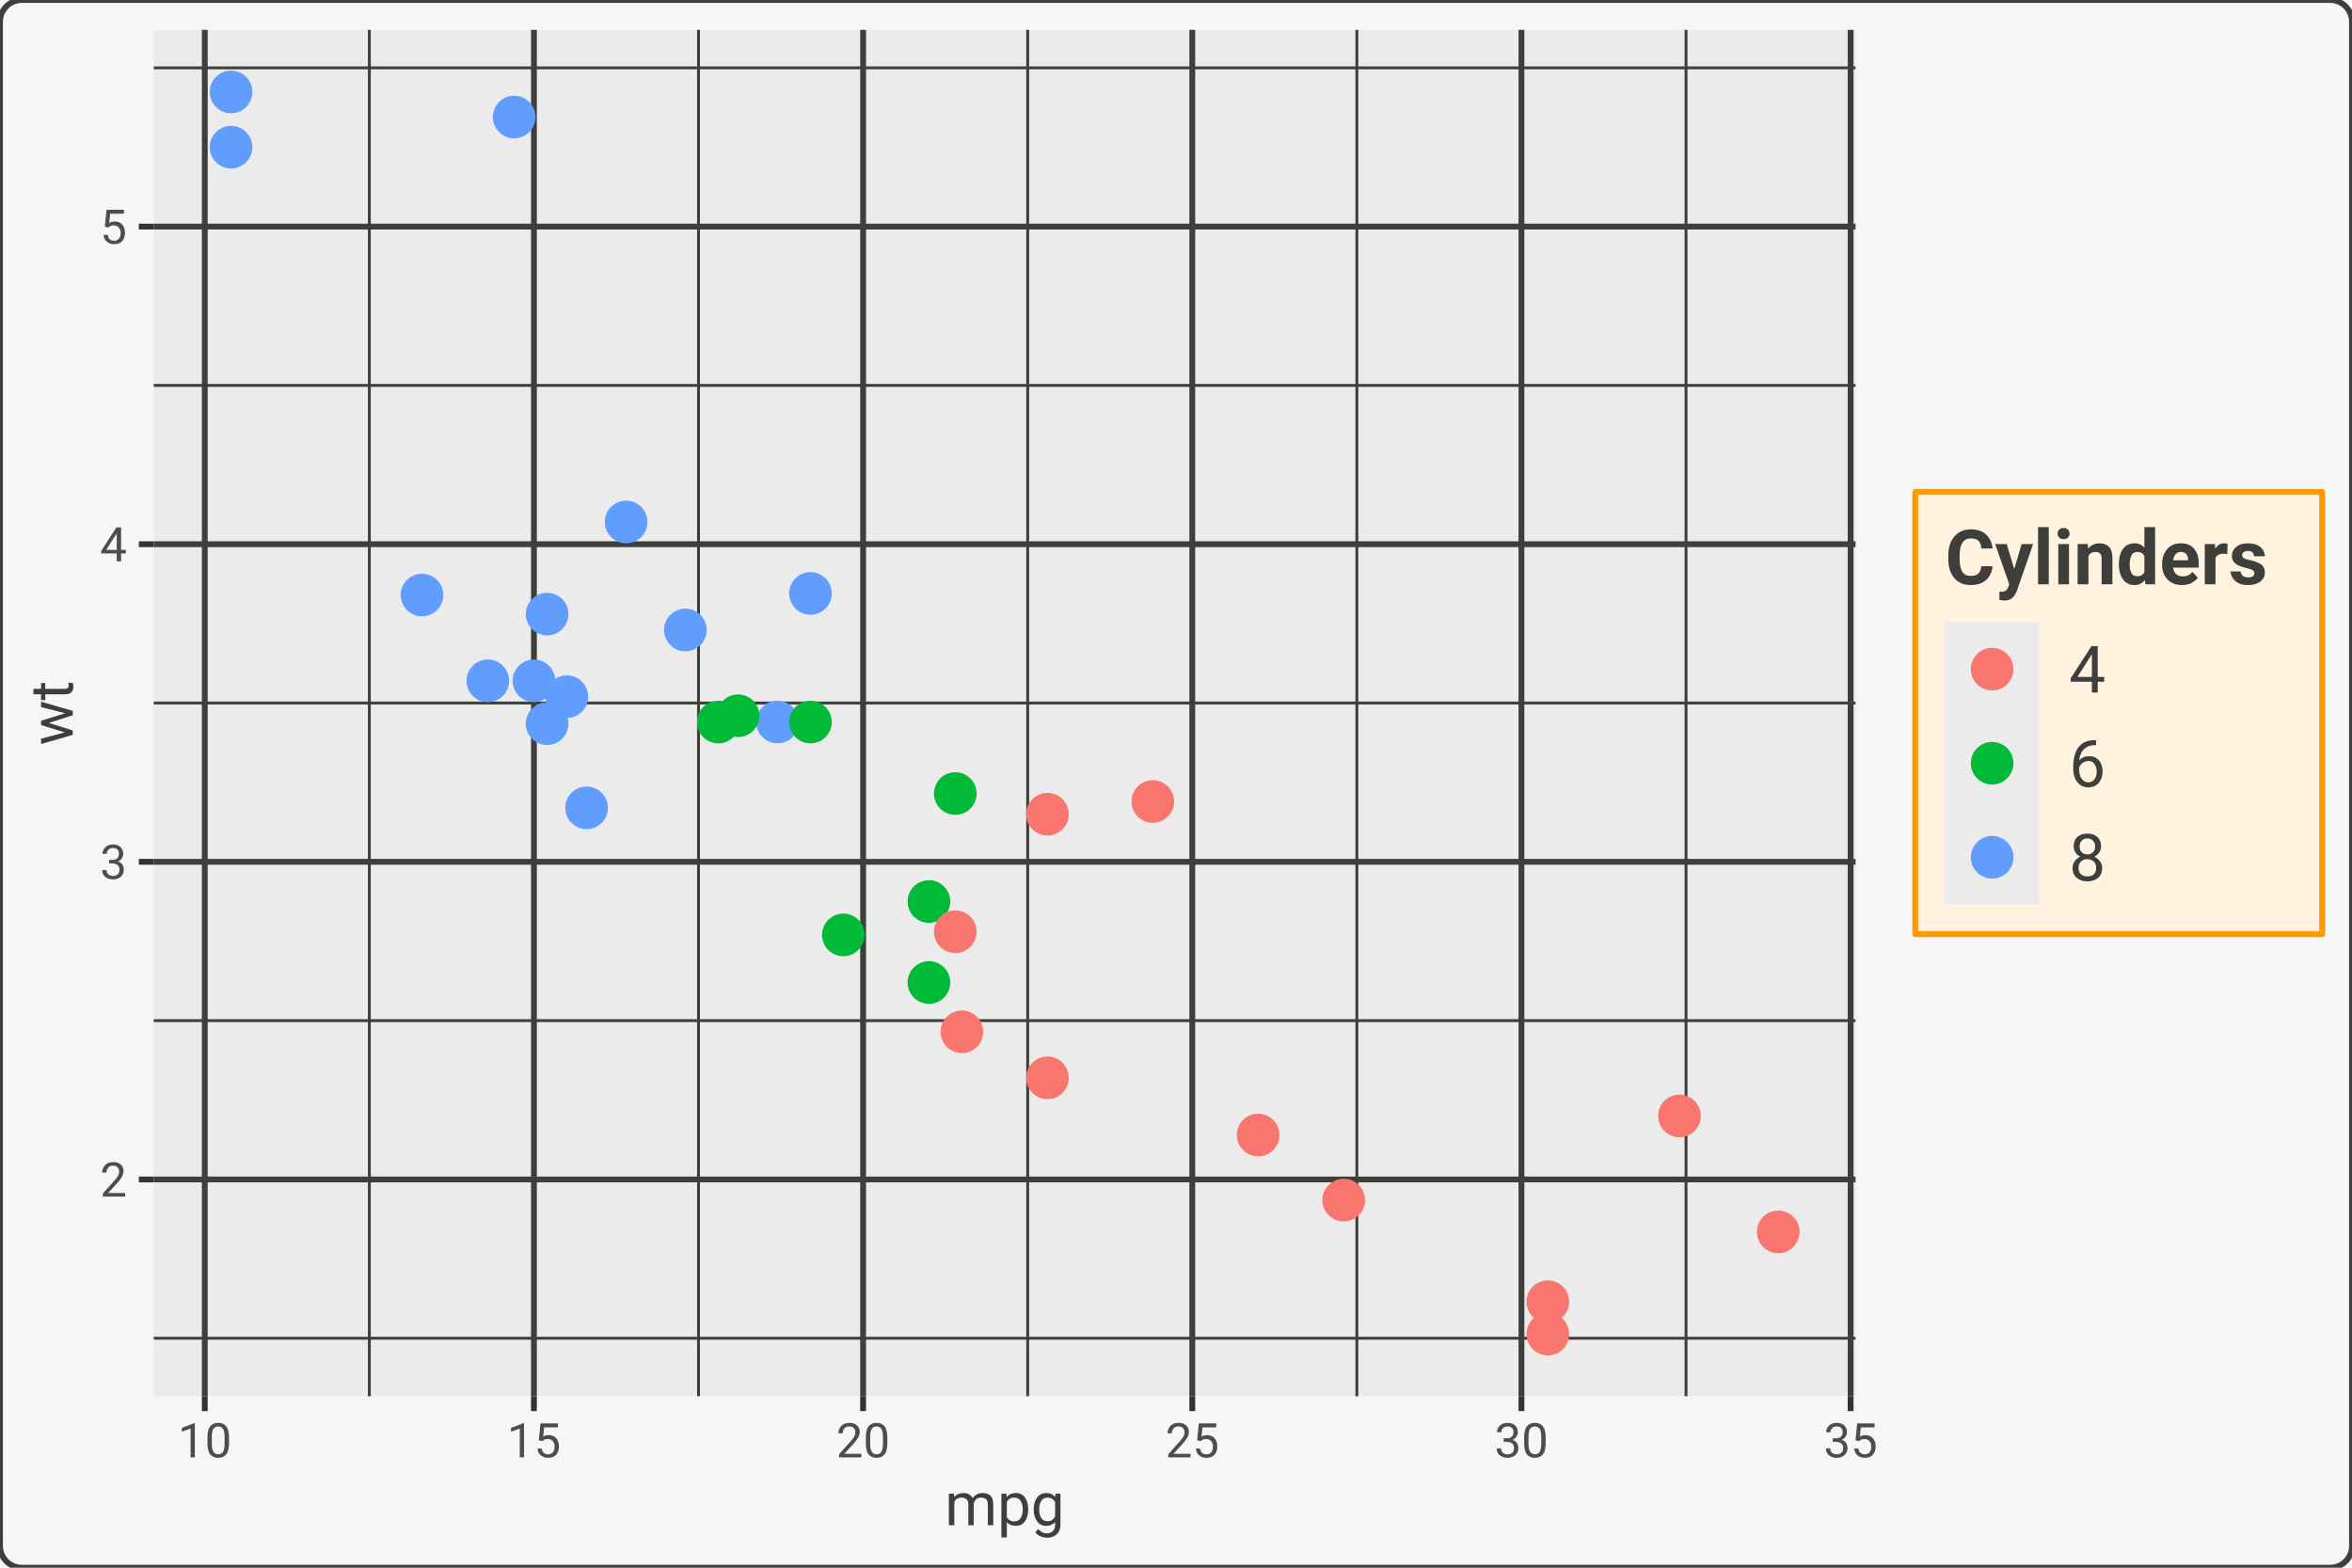
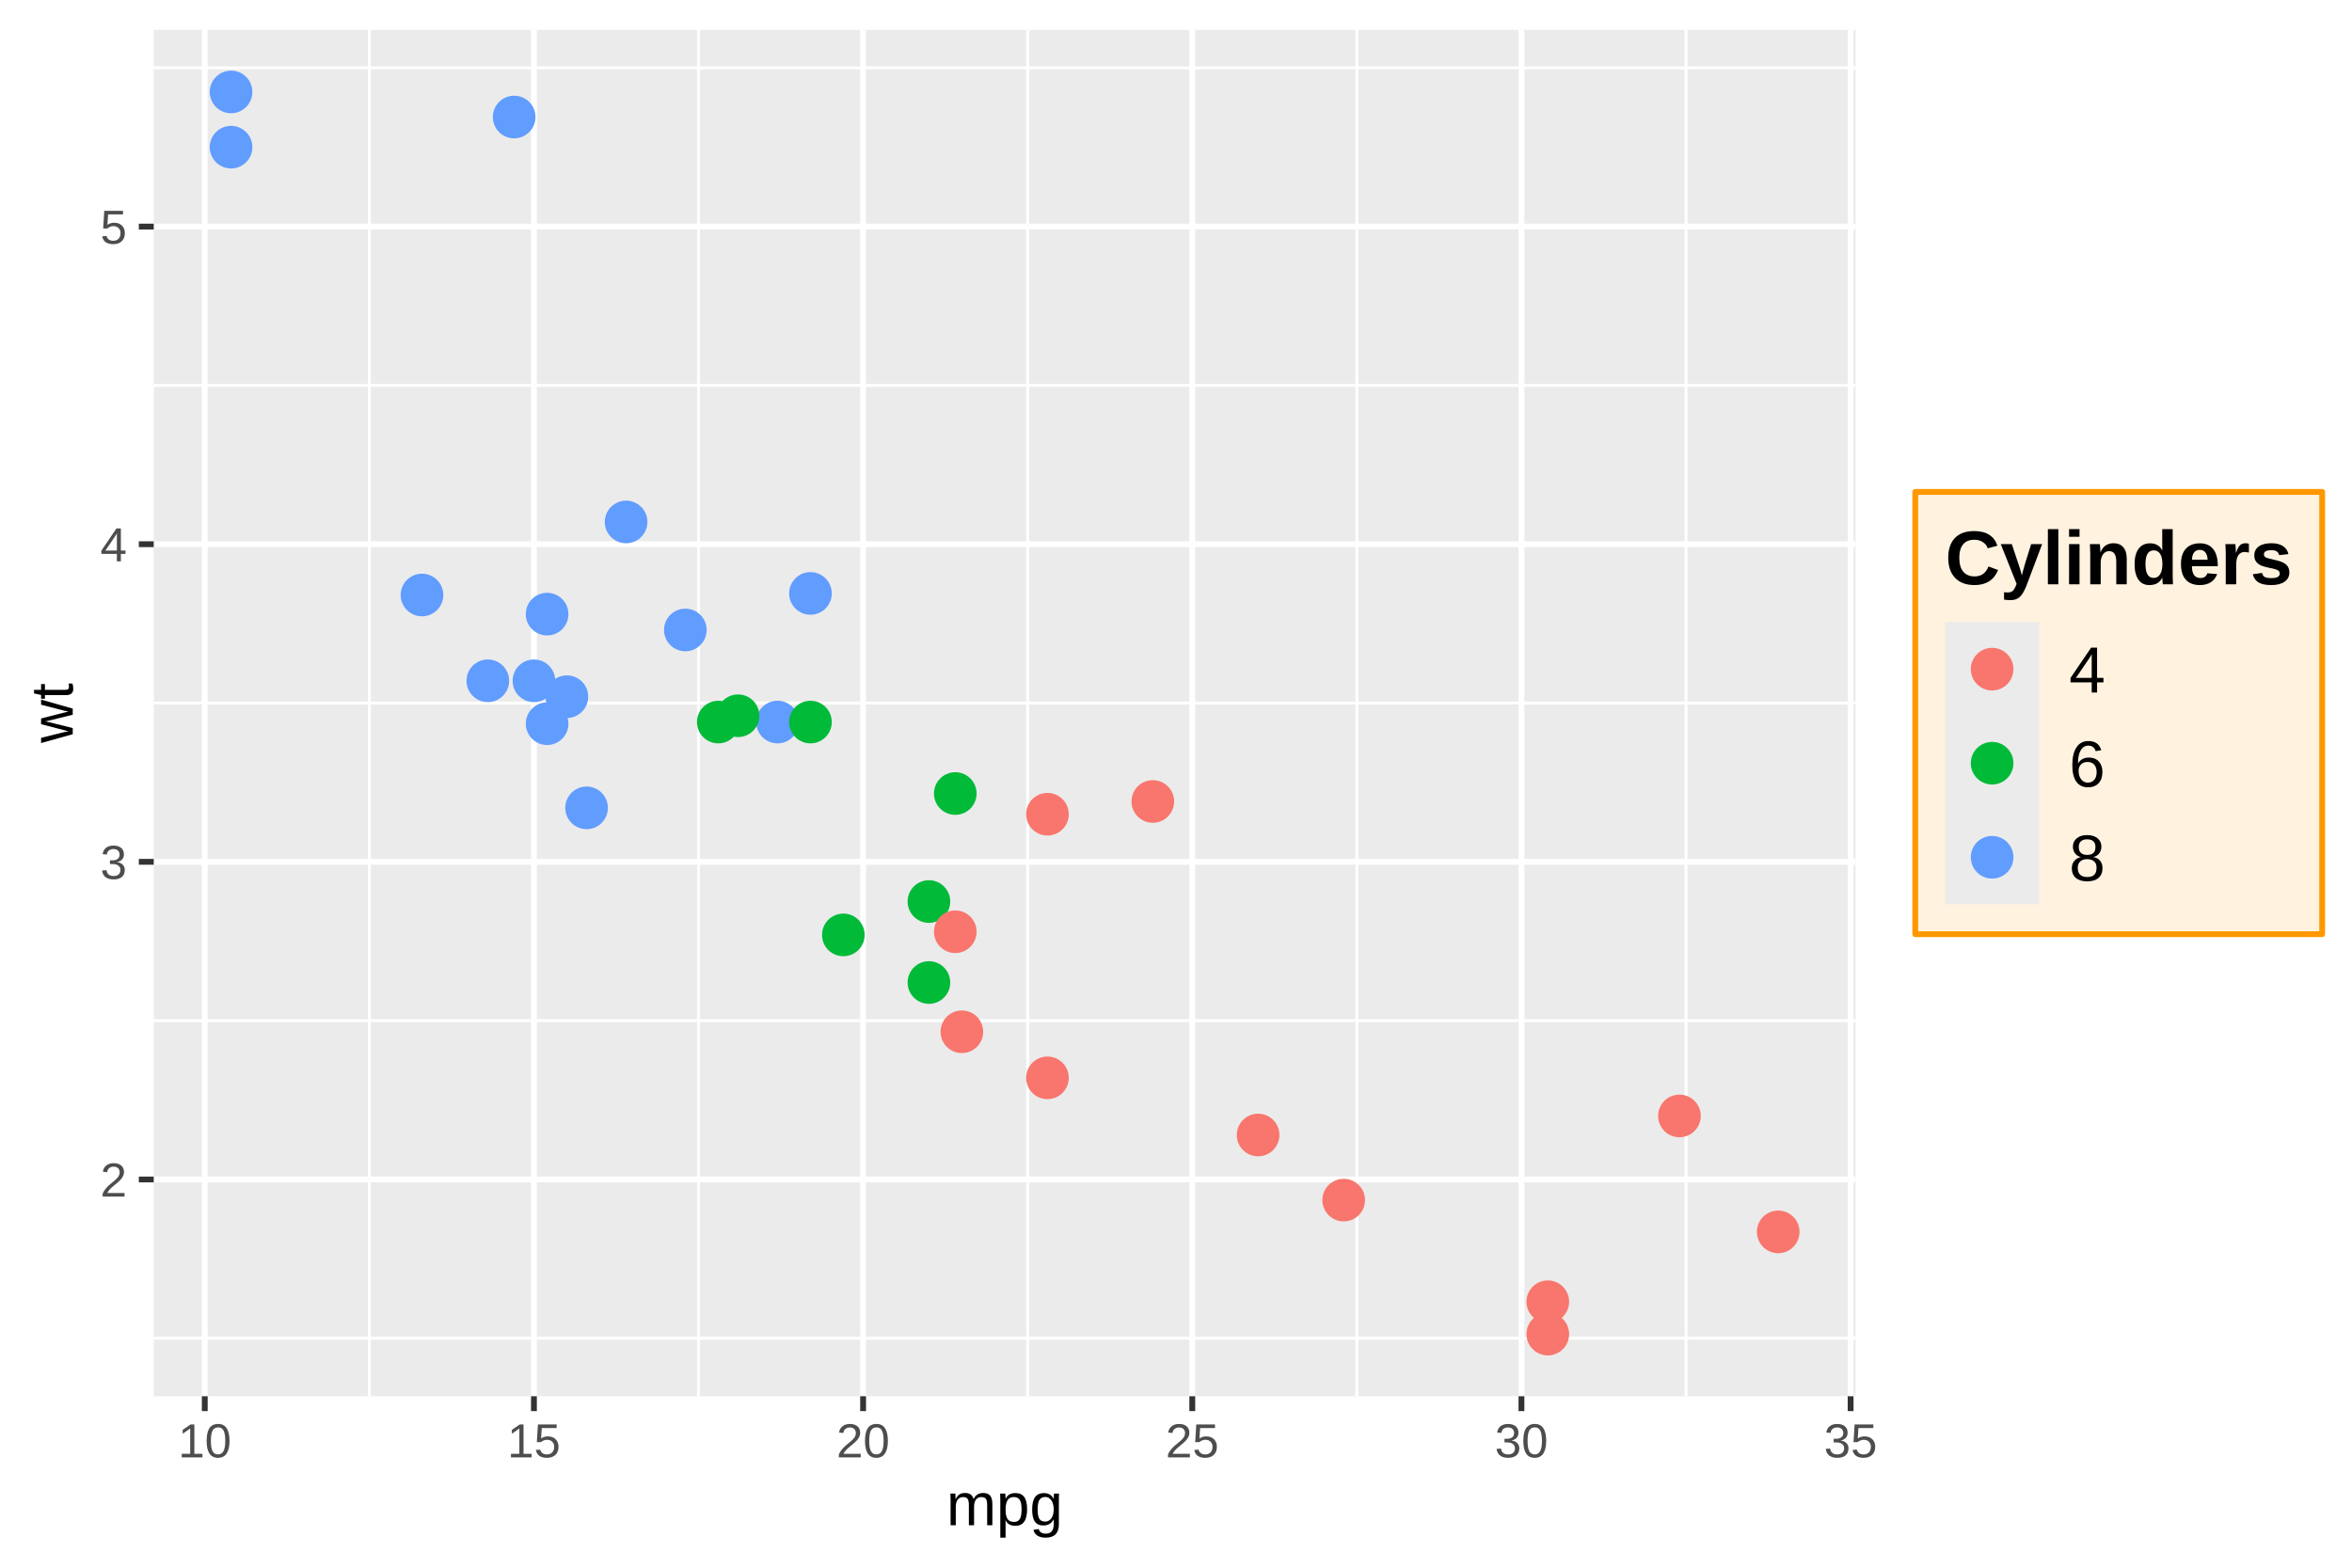
<svg xmlns="http://www.w3.org/2000/svg" width="432.00pt" height="288.00pt" viewBox="0 0 432.00 288.00">
  <g class="svglite">
    <defs>
      <style type="text/css">
-     /* theme-aware-processed */
-     .svglite line, .svglite polyline, .svglite polygon, .svglite path, .svglite circle {
+     .svglite line, .svglite polyline, .svglite polygon, .svglite path, .svglite rect, .svglite circle {
      fill: none;
-       stroke: #3E3F3A;
-       stroke-linecap: round;
-       stroke-linejoin: round;
-       stroke-miterlimit: 10.00;
-     }
-     .svglite &gt; g &gt; rect {
-       fill: none;
-       stroke: #3E3F3A;
+       stroke: #000000;
      stroke-linecap: round;
      stroke-linejoin: round;
      stroke-miterlimit: 10.00;
    }
    .svglite text {
      white-space: pre;
-       fill: #3E3F3A;
    }
    .svglite g.glyphgroup path {
      fill: inherit;
      stroke: none;
    }
  </style>
    </defs>
-     <rect class="svg-bg" width="100%" height="100%" style="stroke: none; fill: #F5F6F8;" />
+     <rect width="100%" height="100%" style="stroke: none; fill: none;" />
    <defs>
      <clipPath id="cpMC4wMHw0MzIuMDB8MC4wMHwyODguMDA=">
        <rect x="0.00" y="0.00" width="432.00" height="288.00" />
      </clipPath>
    </defs>
    <g clip-path="url(#cpMC4wMHw0MzIuMDB8MC4wMHwyODguMDA=)">
-       <rect rx="4" x="0" y="0.00" width="432.00" height="288.00" style="stroke-width: 1.07; stroke: #3E3F3A; fill: #F5F6F8;" />
+       <rect x="0" y="0.00" width="432.00" height="288.00" style="stroke-width: 1.07; stroke: #FFFFFF; fill: #FFFFFF;" />
    </g>
    <defs>
      <clipPath id="cpMjguMjR8MzQwLjgyfDUuNDh8MjU2LjUw">
        <rect x="28.24" y="5.48" width="312.58" height="251.02" />
      </clipPath>
    </defs>
    <g clip-path="url(#cpMjguMjR8MzQwLjgyfDUuNDh8MjU2LjUw)">
      <rect x="28.24" y="5.48" width="312.58" height="251.02" style="stroke-width: 1.07; stroke: none; fill: #EBEBEB;" />
-       <polyline points="28.24,245.85 340.82,245.85 " style="stroke-width: 0.53; stroke: #3E3F3A; stroke-linecap: butt;" />
-       <polyline points="28.24,187.50 340.82,187.50 " style="stroke-width: 0.53; stroke: #3E3F3A; stroke-linecap: butt;" />
-       <polyline points="28.24,129.15 340.82,129.15 " style="stroke-width: 0.53; stroke: #3E3F3A; stroke-linecap: butt;" />
-       <polyline points="28.24,70.80 340.82,70.80 " style="stroke-width: 0.53; stroke: #3E3F3A; stroke-linecap: butt;" />
-       <polyline points="28.24,12.46 340.82,12.46 " style="stroke-width: 0.53; stroke: #3E3F3A; stroke-linecap: butt;" />
-       <polyline points="67.84,256.50 67.84,5.48 " style="stroke-width: 0.53; stroke: #3E3F3A; stroke-linecap: butt;" />
-       <polyline points="128.30,256.50 128.30,5.48 " style="stroke-width: 0.53; stroke: #3E3F3A; stroke-linecap: butt;" />
-       <polyline points="188.76,256.50 188.76,5.48 " style="stroke-width: 0.53; stroke: #3E3F3A; stroke-linecap: butt;" />
-       <polyline points="249.22,256.50 249.22,5.48 " style="stroke-width: 0.53; stroke: #3E3F3A; stroke-linecap: butt;" />
-       <polyline points="309.68,256.50 309.68,5.48 " style="stroke-width: 0.53; stroke: #3E3F3A; stroke-linecap: butt;" />
-       <polyline points="28.24,216.68 340.82,216.68 " style="stroke-width: 1.07; stroke: #3E3F3A; stroke-linecap: butt;" />
-       <polyline points="28.24,158.33 340.82,158.33 " style="stroke-width: 1.07; stroke: #3E3F3A; stroke-linecap: butt;" />
-       <polyline points="28.24,99.98 340.82,99.98 " style="stroke-width: 1.07; stroke: #3E3F3A; stroke-linecap: butt;" />
-       <polyline points="28.24,41.63 340.82,41.63 " style="stroke-width: 1.07; stroke: #3E3F3A; stroke-linecap: butt;" />
-       <polyline points="37.61,256.50 37.61,5.48 " style="stroke-width: 1.07; stroke: #3E3F3A; stroke-linecap: butt;" />
-       <polyline points="98.07,256.50 98.07,5.48 " style="stroke-width: 1.07; stroke: #3E3F3A; stroke-linecap: butt;" />
-       <polyline points="158.53,256.50 158.53,5.48 " style="stroke-width: 1.07; stroke: #3E3F3A; stroke-linecap: butt;" />
-       <polyline points="218.99,256.50 218.99,5.48 " style="stroke-width: 1.07; stroke: #3E3F3A; stroke-linecap: butt;" />
-       <polyline points="279.45,256.50 279.45,5.48 " style="stroke-width: 1.07; stroke: #3E3F3A; stroke-linecap: butt;" />
-       <polyline points="339.91,256.50 339.91,5.48 " style="stroke-width: 1.07; stroke: #3E3F3A; stroke-linecap: butt;" />
+       <polyline points="28.24,245.85 340.82,245.85 " style="stroke-width: 0.53; stroke: #FFFFFF; stroke-linecap: butt;" />
+       <polyline points="28.24,187.50 340.82,187.50 " style="stroke-width: 0.53; stroke: #FFFFFF; stroke-linecap: butt;" />
+       <polyline points="28.24,129.15 340.82,129.15 " style="stroke-width: 0.53; stroke: #FFFFFF; stroke-linecap: butt;" />
+       <polyline points="28.24,70.80 340.82,70.80 " style="stroke-width: 0.53; stroke: #FFFFFF; stroke-linecap: butt;" />
+       <polyline points="28.24,12.46 340.82,12.46 " style="stroke-width: 0.53; stroke: #FFFFFF; stroke-linecap: butt;" />
+       <polyline points="67.84,256.50 67.84,5.48 " style="stroke-width: 0.53; stroke: #FFFFFF; stroke-linecap: butt;" />
+       <polyline points="128.30,256.50 128.30,5.48 " style="stroke-width: 0.53; stroke: #FFFFFF; stroke-linecap: butt;" />
+       <polyline points="188.76,256.50 188.76,5.48 " style="stroke-width: 0.53; stroke: #FFFFFF; stroke-linecap: butt;" />
+       <polyline points="249.22,256.50 249.22,5.48 " style="stroke-width: 0.53; stroke: #FFFFFF; stroke-linecap: butt;" />
+       <polyline points="309.68,256.50 309.68,5.48 " style="stroke-width: 0.53; stroke: #FFFFFF; stroke-linecap: butt;" />
+       <polyline points="28.24,216.68 340.82,216.68 " style="stroke-width: 1.07; stroke: #FFFFFF; stroke-linecap: butt;" />
+       <polyline points="28.24,158.33 340.82,158.33 " style="stroke-width: 1.07; stroke: #FFFFFF; stroke-linecap: butt;" />
+       <polyline points="28.24,99.98 340.82,99.98 " style="stroke-width: 1.07; stroke: #FFFFFF; stroke-linecap: butt;" />
+       <polyline points="28.24,41.63 340.82,41.63 " style="stroke-width: 1.07; stroke: #FFFFFF; stroke-linecap: butt;" />
+       <polyline points="37.61,256.50 37.61,5.48 " style="stroke-width: 1.07; stroke: #FFFFFF; stroke-linecap: butt;" />
+       <polyline points="98.07,256.50 98.07,5.48 " style="stroke-width: 1.07; stroke: #FFFFFF; stroke-linecap: butt;" />
+       <polyline points="158.53,256.50 158.53,5.48 " style="stroke-width: 1.07; stroke: #FFFFFF; stroke-linecap: butt;" />
+       <polyline points="218.99,256.50 218.99,5.48 " style="stroke-width: 1.07; stroke: #FFFFFF; stroke-linecap: butt;" />
+       <polyline points="279.45,256.50 279.45,5.48 " style="stroke-width: 1.07; stroke: #FFFFFF; stroke-linecap: butt;" />
+       <polyline points="339.91,256.50 339.91,5.48 " style="stroke-width: 1.07; stroke: #FFFFFF; stroke-linecap: butt;" />
      <circle cx="170.62" cy="180.50" r="3.56" style="stroke-width: 0.71; stroke: #00BA38; fill: #00BA38;" />
      <circle cx="170.62" cy="165.62" r="3.56" style="stroke-width: 0.71; stroke: #00BA38; fill: #00BA38;" />
      <circle cx="192.39" cy="198.01" r="3.56" style="stroke-width: 0.71; stroke: #F8766D; fill: #F8766D;" />
      <circle cx="175.46" cy="145.78" r="3.56" style="stroke-width: 0.71; stroke: #00BA38; fill: #00BA38;" />
      <circle cx="142.81" cy="132.65" r="3.56" style="stroke-width: 0.71; stroke: #619CFF; fill: #619CFF;" />
      <circle cx="135.56" cy="131.49" r="3.56" style="stroke-width: 0.71; stroke: #00BA38; fill: #00BA38;" />
      <circle cx="89.60" cy="125.07" r="3.56" style="stroke-width: 0.71; stroke: #619CFF; fill: #619CFF;" />
      <circle cx="211.74" cy="147.24" r="3.56" style="stroke-width: 0.71; stroke: #F8766D; fill: #F8766D;" />
      <circle cx="192.39" cy="149.58" r="3.56" style="stroke-width: 0.71; stroke: #F8766D; fill: #F8766D;" />
      <circle cx="148.86" cy="132.65" r="3.56" style="stroke-width: 0.71; stroke: #00BA38; fill: #00BA38;" />
      <circle cx="131.93" cy="132.65" r="3.56" style="stroke-width: 0.71; stroke: #00BA38; fill: #00BA38;" />
      <circle cx="115.00" cy="95.89" r="3.56" style="stroke-width: 0.71; stroke: #619CFF; fill: #619CFF;" />
      <circle cx="125.88" cy="115.73" r="3.56" style="stroke-width: 0.71; stroke: #619CFF; fill: #619CFF;" />
      <circle cx="100.49" cy="112.82" r="3.56" style="stroke-width: 0.71; stroke: #619CFF; fill: #619CFF;" />
      <circle cx="42.44" cy="27.04" r="3.56" style="stroke-width: 0.71; stroke: #619CFF; fill: #619CFF;" />
      <circle cx="42.44" cy="16.89" r="3.56" style="stroke-width: 0.71; stroke: #619CFF; fill: #619CFF;" />
      <circle cx="94.44" cy="21.50" r="3.56" style="stroke-width: 0.71; stroke: #619CFF; fill: #619CFF;" />
      <circle cx="308.47" cy="205.01" r="3.56" style="stroke-width: 0.71; stroke: #F8766D; fill: #F8766D;" />
      <circle cx="284.29" cy="239.14" r="3.56" style="stroke-width: 0.71; stroke: #F8766D; fill: #F8766D;" />
      <circle cx="326.61" cy="226.31" r="3.56" style="stroke-width: 0.71; stroke: #F8766D; fill: #F8766D;" />
      <circle cx="176.67" cy="189.55" r="3.56" style="stroke-width: 0.71; stroke: #F8766D; fill: #F8766D;" />
      <circle cx="104.12" cy="127.99" r="3.56" style="stroke-width: 0.71; stroke: #619CFF; fill: #619CFF;" />
      <circle cx="100.49" cy="132.95" r="3.56" style="stroke-width: 0.71; stroke: #619CFF; fill: #619CFF;" />
      <circle cx="77.51" cy="109.31" r="3.56" style="stroke-width: 0.71; stroke: #619CFF; fill: #619CFF;" />
      <circle cx="148.86" cy="109.02" r="3.56" style="stroke-width: 0.71; stroke: #619CFF; fill: #619CFF;" />
      <circle cx="246.80" cy="220.47" r="3.56" style="stroke-width: 0.71; stroke: #F8766D; fill: #F8766D;" />
      <circle cx="231.08" cy="208.51" r="3.56" style="stroke-width: 0.71; stroke: #F8766D; fill: #F8766D;" />
      <circle cx="284.29" cy="245.09" r="3.56" style="stroke-width: 0.71; stroke: #F8766D; fill: #F8766D;" />
      <circle cx="107.74" cy="148.41" r="3.56" style="stroke-width: 0.71; stroke: #619CFF; fill: #619CFF;" />
      <circle cx="154.90" cy="171.75" r="3.56" style="stroke-width: 0.71; stroke: #00BA38; fill: #00BA38;" />
      <circle cx="98.07" cy="125.07" r="3.56" style="stroke-width: 0.71; stroke: #619CFF; fill: #619CFF;" />
      <circle cx="175.46" cy="171.17" r="3.56" style="stroke-width: 0.71; stroke: #F8766D; fill: #F8766D;" />
    </g>
    <g clip-path="url(#cpMC4wMHw0MzIuMDB8MC4wMHwyODguMDA=)">
-       <text x="23.31" y="219.83" text-anchor="end" style="font-size: 8.80px;fill: #4D4D4D; font-family: &quot;Roboto&quot;, -apple-system, BlinkMacSystemFont, &quot;Segoe UI&quot;, system-ui, sans-serif;" textLength="4.89px" lengthAdjust="spacingAndGlyphs">2</text>
-       <text x="23.31" y="161.48" text-anchor="end" style="font-size: 8.80px;fill: #4D4D4D; font-family: &quot;Roboto&quot;, -apple-system, BlinkMacSystemFont, &quot;Segoe UI&quot;, system-ui, sans-serif;" textLength="4.89px" lengthAdjust="spacingAndGlyphs">3</text>
-       <text x="23.31" y="103.13" text-anchor="end" style="font-size: 8.80px;fill: #4D4D4D; font-family: &quot;Roboto&quot;, -apple-system, BlinkMacSystemFont, &quot;Segoe UI&quot;, system-ui, sans-serif;" textLength="4.89px" lengthAdjust="spacingAndGlyphs">4</text>
-       <text x="23.31" y="44.78" text-anchor="end" style="font-size: 8.80px;fill: #4D4D4D; font-family: &quot;Roboto&quot;, -apple-system, BlinkMacSystemFont, &quot;Segoe UI&quot;, system-ui, sans-serif;" textLength="4.89px" lengthAdjust="spacingAndGlyphs">5</text>
+       <text x="23.31" y="219.83" text-anchor="end" style="font-size: 8.80px;fill: #4D4D4D; font-family: &quot;Arial&quot;;" textLength="4.89px" lengthAdjust="spacingAndGlyphs">2</text>
+       <text x="23.31" y="161.48" text-anchor="end" style="font-size: 8.80px;fill: #4D4D4D; font-family: &quot;Arial&quot;;" textLength="4.89px" lengthAdjust="spacingAndGlyphs">3</text>
+       <text x="23.31" y="103.13" text-anchor="end" style="font-size: 8.80px;fill: #4D4D4D; font-family: &quot;Arial&quot;;" textLength="4.89px" lengthAdjust="spacingAndGlyphs">4</text>
+       <text x="23.31" y="44.78" text-anchor="end" style="font-size: 8.80px;fill: #4D4D4D; font-family: &quot;Arial&quot;;" textLength="4.89px" lengthAdjust="spacingAndGlyphs">5</text>
      <polyline points="25.50,216.68 28.24,216.68 " style="stroke-width: 1.07; stroke: #333333; stroke-linecap: butt;" />
      <polyline points="25.50,158.33 28.24,158.33 " style="stroke-width: 1.07; stroke: #333333; stroke-linecap: butt;" />
      <polyline points="25.50,99.98 28.24,99.98 " style="stroke-width: 1.07; stroke: #333333; stroke-linecap: butt;" />
      <polyline points="25.50,41.63 28.24,41.63 " style="stroke-width: 1.07; stroke: #333333; stroke-linecap: butt;" />
      <polyline points="37.61,259.24 37.61,256.50 " style="stroke-width: 1.07; stroke: #333333; stroke-linecap: butt;" />
      <polyline points="98.07,259.24 98.07,256.50 " style="stroke-width: 1.07; stroke: #333333; stroke-linecap: butt;" />
      <polyline points="158.53,259.24 158.53,256.50 " style="stroke-width: 1.07; stroke: #333333; stroke-linecap: butt;" />
      <polyline points="218.99,259.24 218.99,256.50 " style="stroke-width: 1.07; stroke: #333333; stroke-linecap: butt;" />
      <polyline points="279.45,259.24 279.45,256.50 " style="stroke-width: 1.07; stroke: #333333; stroke-linecap: butt;" />
      <polyline points="339.91,259.24 339.91,256.50 " style="stroke-width: 1.07; stroke: #333333; stroke-linecap: butt;" />
-       <text x="37.61" y="267.74" text-anchor="middle" style="font-size: 8.80px;fill: #4D4D4D; font-family: &quot;Roboto&quot;, -apple-system, BlinkMacSystemFont, &quot;Segoe UI&quot;, system-ui, sans-serif;" textLength="9.78px" lengthAdjust="spacingAndGlyphs">10</text>
-       <text x="98.07" y="267.74" text-anchor="middle" style="font-size: 8.80px;fill: #4D4D4D; font-family: &quot;Roboto&quot;, -apple-system, BlinkMacSystemFont, &quot;Segoe UI&quot;, system-ui, sans-serif;" textLength="9.78px" lengthAdjust="spacingAndGlyphs">15</text>
-       <text x="158.53" y="267.74" text-anchor="middle" style="font-size: 8.80px;fill: #4D4D4D; font-family: &quot;Roboto&quot;, -apple-system, BlinkMacSystemFont, &quot;Segoe UI&quot;, system-ui, sans-serif;" textLength="9.78px" lengthAdjust="spacingAndGlyphs">20</text>
-       <text x="218.99" y="267.74" text-anchor="middle" style="font-size: 8.80px;fill: #4D4D4D; font-family: &quot;Roboto&quot;, -apple-system, BlinkMacSystemFont, &quot;Segoe UI&quot;, system-ui, sans-serif;" textLength="9.78px" lengthAdjust="spacingAndGlyphs">25</text>
-       <text x="279.45" y="267.74" text-anchor="middle" style="font-size: 8.80px;fill: #4D4D4D; font-family: &quot;Roboto&quot;, -apple-system, BlinkMacSystemFont, &quot;Segoe UI&quot;, system-ui, sans-serif;" textLength="9.78px" lengthAdjust="spacingAndGlyphs">30</text>
-       <text x="339.91" y="267.74" text-anchor="middle" style="font-size: 8.80px;fill: #4D4D4D; font-family: &quot;Roboto&quot;, -apple-system, BlinkMacSystemFont, &quot;Segoe UI&quot;, system-ui, sans-serif;" textLength="9.78px" lengthAdjust="spacingAndGlyphs">35</text>
-       <text x="184.53" y="280.20" text-anchor="middle" style="font-size: 11.00px; font-family: &quot;Roboto&quot;, -apple-system, BlinkMacSystemFont, &quot;Segoe UI&quot;, system-ui, sans-serif;" textLength="21.41px" lengthAdjust="spacingAndGlyphs">mpg</text>
-       <text transform="translate(13.36,130.99) rotate(-90)" text-anchor="middle" style="font-size: 11.00px; font-family: &quot;Roboto&quot;, -apple-system, BlinkMacSystemFont, &quot;Segoe UI&quot;, system-ui, sans-serif;" textLength="11.00px" lengthAdjust="spacingAndGlyphs">wt</text>
+       <text x="37.61" y="267.74" text-anchor="middle" style="font-size: 8.80px;fill: #4D4D4D; font-family: &quot;Arial&quot;;" textLength="9.78px" lengthAdjust="spacingAndGlyphs">10</text>
+       <text x="98.07" y="267.74" text-anchor="middle" style="font-size: 8.80px;fill: #4D4D4D; font-family: &quot;Arial&quot;;" textLength="9.78px" lengthAdjust="spacingAndGlyphs">15</text>
+       <text x="158.53" y="267.74" text-anchor="middle" style="font-size: 8.80px;fill: #4D4D4D; font-family: &quot;Arial&quot;;" textLength="9.78px" lengthAdjust="spacingAndGlyphs">20</text>
+       <text x="218.99" y="267.74" text-anchor="middle" style="font-size: 8.80px;fill: #4D4D4D; font-family: &quot;Arial&quot;;" textLength="9.78px" lengthAdjust="spacingAndGlyphs">25</text>
+       <text x="279.45" y="267.74" text-anchor="middle" style="font-size: 8.80px;fill: #4D4D4D; font-family: &quot;Arial&quot;;" textLength="9.78px" lengthAdjust="spacingAndGlyphs">30</text>
+       <text x="339.91" y="267.74" text-anchor="middle" style="font-size: 8.80px;fill: #4D4D4D; font-family: &quot;Arial&quot;;" textLength="9.78px" lengthAdjust="spacingAndGlyphs">35</text>
+       <text x="184.53" y="280.20" text-anchor="middle" style="font-size: 11.00px; font-family: &quot;Arial&quot;;" textLength="21.41px" lengthAdjust="spacingAndGlyphs">mpg</text>
+       <text transform="translate(13.36,130.99) rotate(-90)" text-anchor="middle" style="font-size: 11.00px; font-family: &quot;Arial&quot;;" textLength="11.00px" lengthAdjust="spacingAndGlyphs">wt</text>
      <rect x="351.78" y="90.37" width="74.74" height="81.25" style="stroke-width: 1.07; stroke: #FF9800; fill: #FFF3E0;" />
-       <text x="357.26" y="107.34" style="font-size: 14.00px; font-weight: bold; font-family: &quot;Roboto&quot;, -apple-system, BlinkMacSystemFont, &quot;Segoe UI&quot;, system-ui, sans-serif;" textLength="63.78px" lengthAdjust="spacingAndGlyphs">Cylinders</text>
+       <text x="357.26" y="107.34" style="font-size: 14.00px; font-weight: bold; font-family: &quot;Arial&quot;;" textLength="63.78px" lengthAdjust="spacingAndGlyphs">Cylinders</text>
      <rect x="357.26" y="114.29" width="17.28" height="17.28" style="stroke-width: 1.07; stroke: none; fill: #EBEBEB;" />
      <circle cx="365.90" cy="122.93" r="3.56" style="stroke-width: 0.71; stroke: #F8766D; fill: #F8766D;" />
      <rect x="357.26" y="131.57" width="17.28" height="17.28" style="stroke-width: 1.07; stroke: none; fill: #EBEBEB;" />
      <circle cx="365.90" cy="140.21" r="3.56" style="stroke-width: 0.71; stroke: #00BA38; fill: #00BA38;" />
      <rect x="357.26" y="148.85" width="17.28" height="17.28" style="stroke-width: 1.07; stroke: none; fill: #EBEBEB;" />
      <circle cx="365.90" cy="157.49" r="3.56" style="stroke-width: 0.71; stroke: #619CFF; fill: #619CFF;" />
-       <text x="380.02" y="127.23" style="font-size: 12.00px; font-family: &quot;Roboto&quot;, -apple-system, BlinkMacSystemFont, &quot;Segoe UI&quot;, system-ui, sans-serif;" textLength="6.67px" lengthAdjust="spacingAndGlyphs">4</text>
-       <text x="380.02" y="144.51" style="font-size: 12.00px; font-family: &quot;Roboto&quot;, -apple-system, BlinkMacSystemFont, &quot;Segoe UI&quot;, system-ui, sans-serif;" textLength="6.67px" lengthAdjust="spacingAndGlyphs">6</text>
-       <text x="380.02" y="161.79" style="font-size: 12.00px; font-family: &quot;Roboto&quot;, -apple-system, BlinkMacSystemFont, &quot;Segoe UI&quot;, system-ui, sans-serif;" textLength="6.67px" lengthAdjust="spacingAndGlyphs">8</text>
+       <text x="380.02" y="127.23" style="font-size: 12.00px; font-family: &quot;Arial&quot;;" textLength="6.67px" lengthAdjust="spacingAndGlyphs">4</text>
+       <text x="380.02" y="144.51" style="font-size: 12.00px; font-family: &quot;Arial&quot;;" textLength="6.67px" lengthAdjust="spacingAndGlyphs">6</text>
+       <text x="380.02" y="161.79" style="font-size: 12.00px; font-family: &quot;Arial&quot;;" textLength="6.67px" lengthAdjust="spacingAndGlyphs">8</text>
    </g>
  </g>
</svg>
